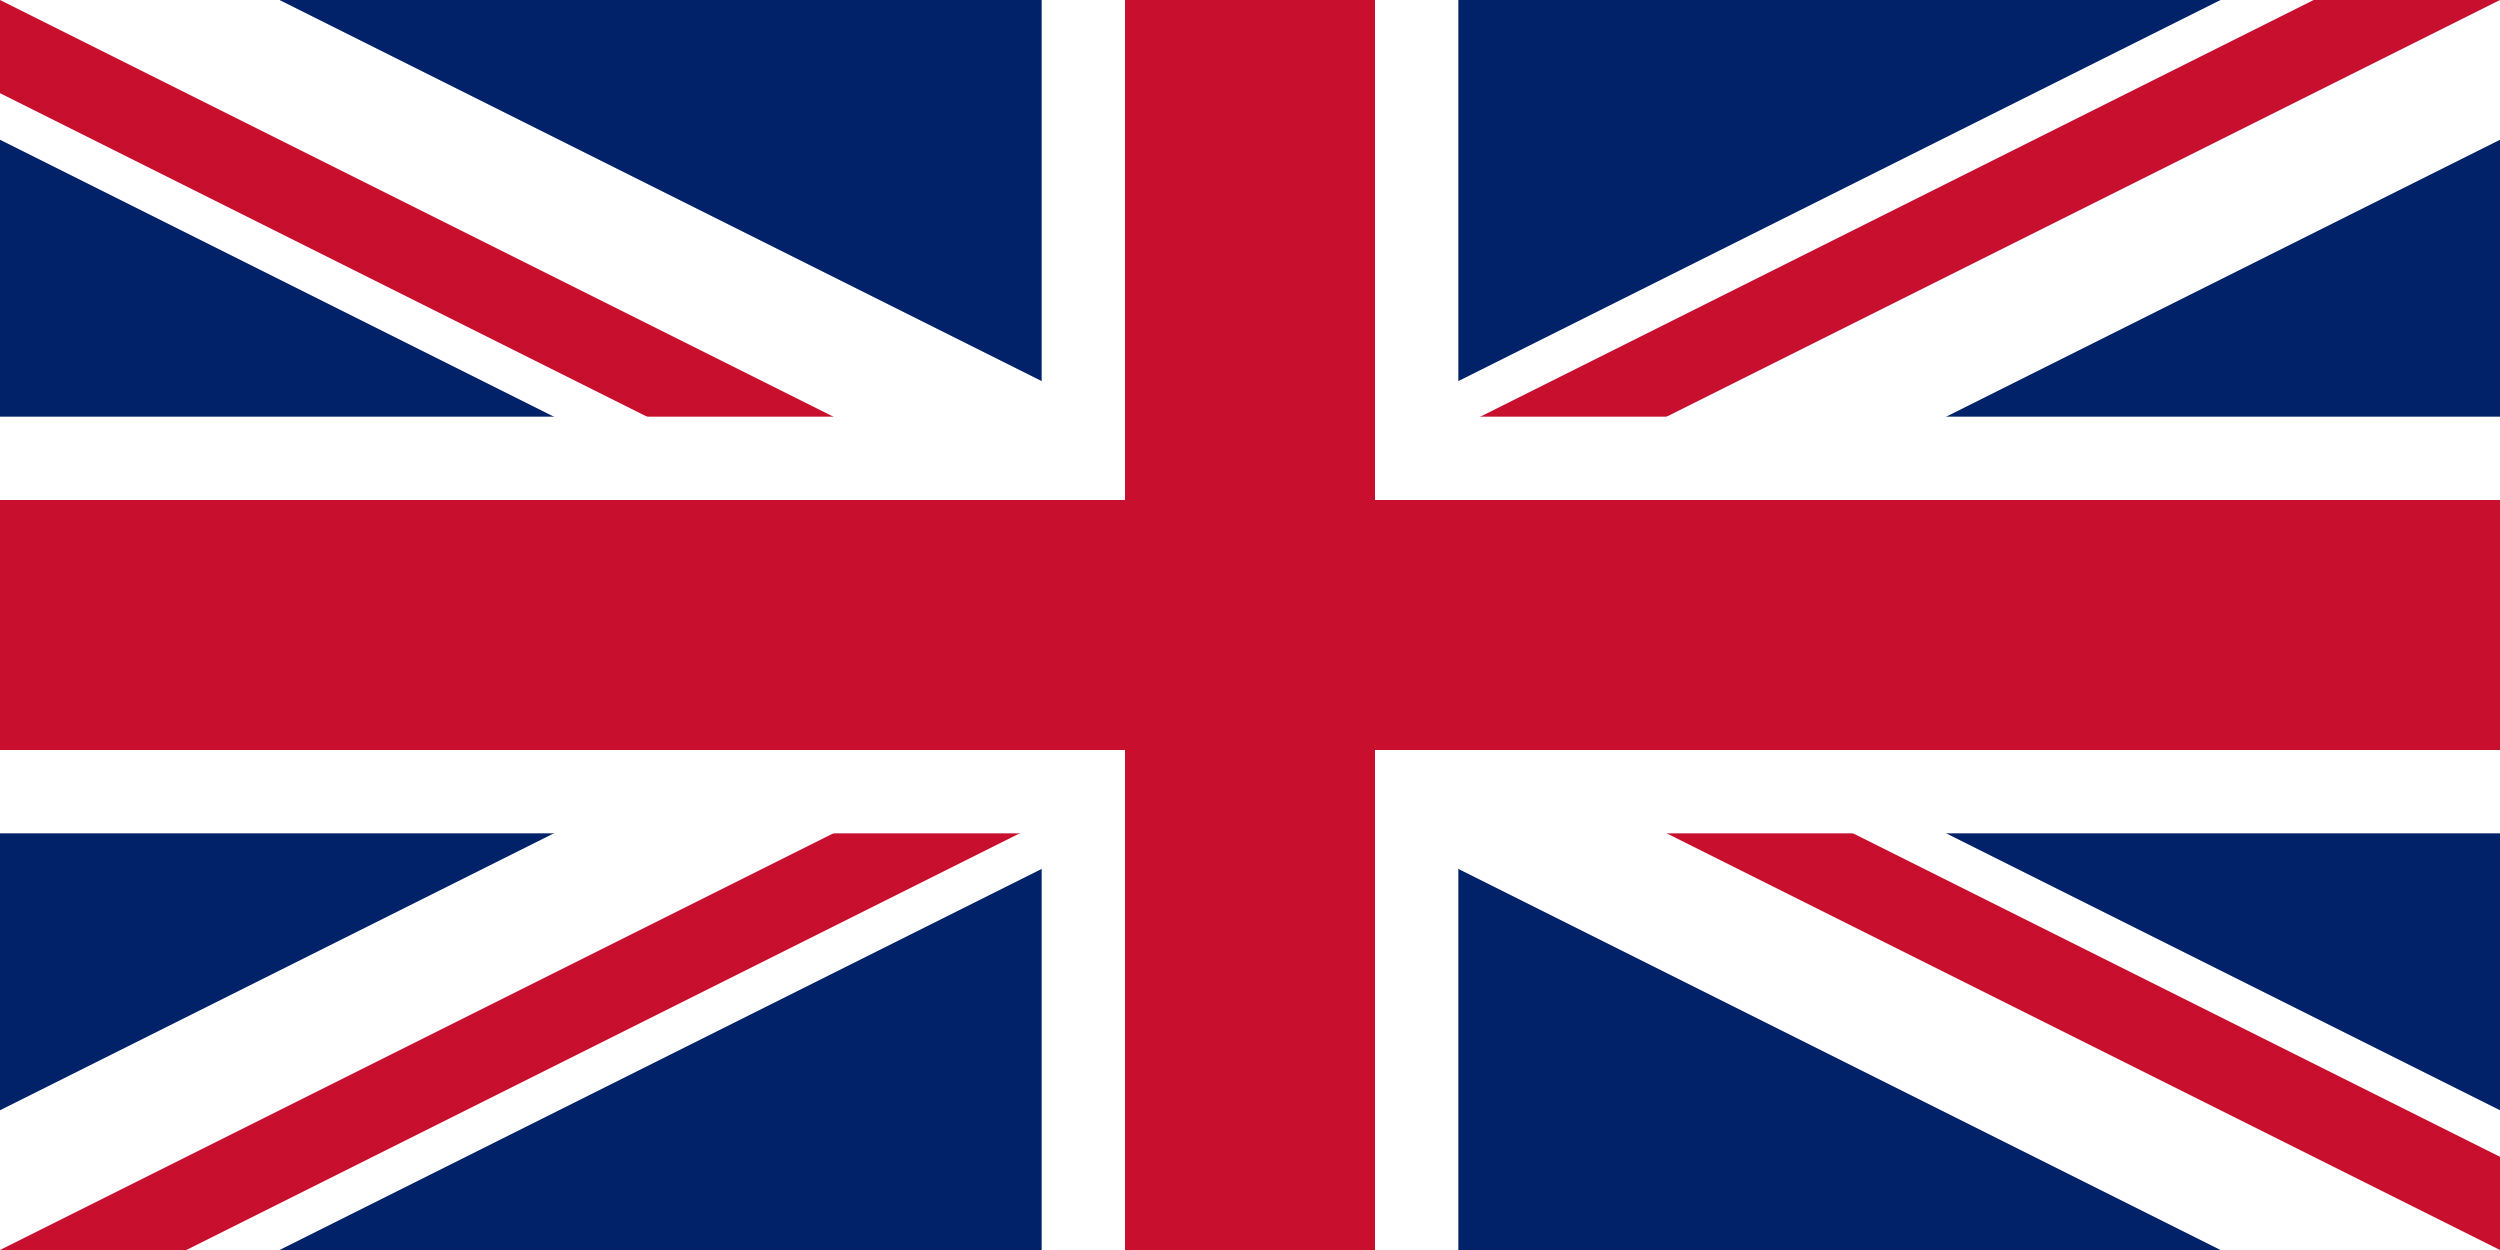
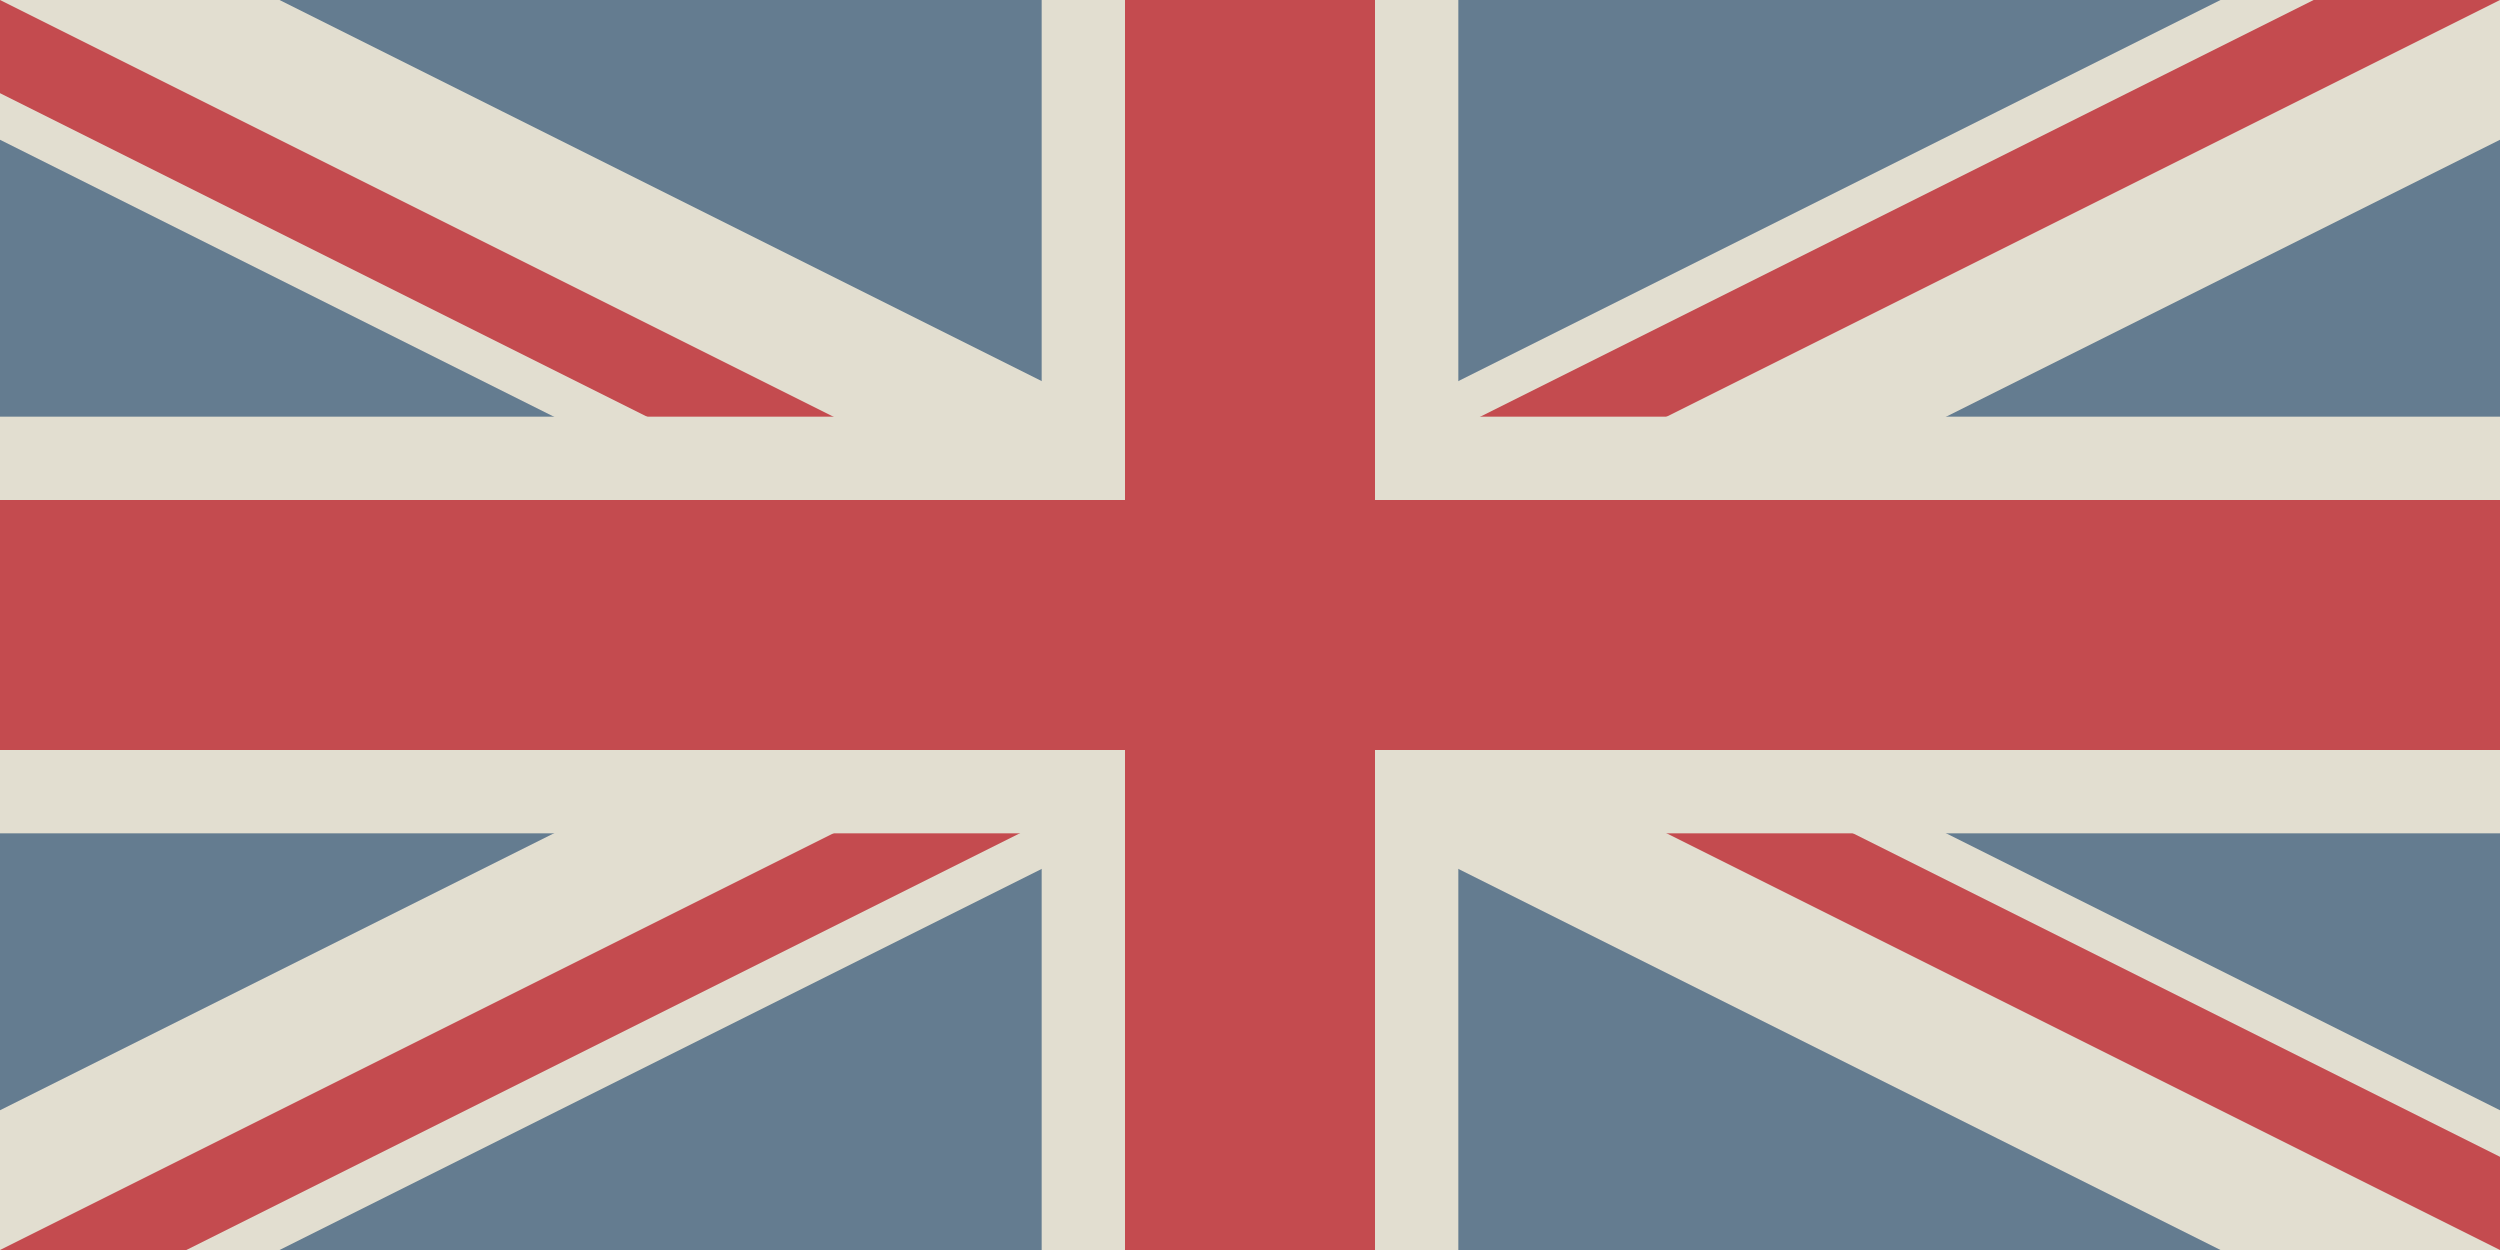
- <svg xmlns="http://www.w3.org/2000/svg" viewBox="0 0 60 30">
+ <svg xmlns="http://www.w3.org/2000/svg" viewBox="0 0 60 30" version="1.1" id="svg20">
+   <defs id="defs24" />
  <clipPath id="a">
-     <path d="M0 0v30h60V0z" />
+     <path d="M0 0v30h60V0z" id="path2" />
  </clipPath>
  <clipPath id="b">
-     <path d="M30 15h30v15zv15H0zH0V0zV0h30z" />
+     <path d="M30 15h30v15zv15H0zH0V0zV0h30z" id="path5" />
  </clipPath>
-   <g clip-path="url(#a)">
-     <path d="M0 0v30h60V0z" fill="#012169" />
-     <path d="M0 0l60 30m0-30L0 30" stroke="#fff" stroke-width="6" />
-     <path d="M0 0l60 30m0-30L0 30" clip-path="url(#b)" stroke="#C8102E" stroke-width="4" />
-     <path d="M30 0v30M0 15h60" stroke="#fff" stroke-width="10" />
-     <path d="M30 0v30M0 15h60" stroke="#C8102E" stroke-width="6" />
+   <g clip-path="url(#a)" id="g18">
+     <path d="M0 0v30h60V0z" fill="#012169" id="path8" style="fill:#647c90;fill-opacity:1" />
+     <path d="M0 0l60 30m0-30L0 30" stroke="#fff" stroke-width="6" id="path10" style="stroke:#e2ded0;stroke-opacity:1" />
+     <path d="M0 0l60 30m0-30L0 30" clip-path="url(#b)" stroke="#C8102E" stroke-width="4" id="path12" style="stroke:#c44b4f;stroke-opacity:1" />
+     <path d="M30 0v30M0 15h60" stroke="#fff" stroke-width="10" id="path14" style="stroke:#e2ded0;stroke-opacity:1" />
+     <path d="M30 0v30M0 15h60" stroke="#C8102E" stroke-width="6" id="path16" style="stroke:#c44b4f;stroke-opacity:1" />
  </g>
</svg>
